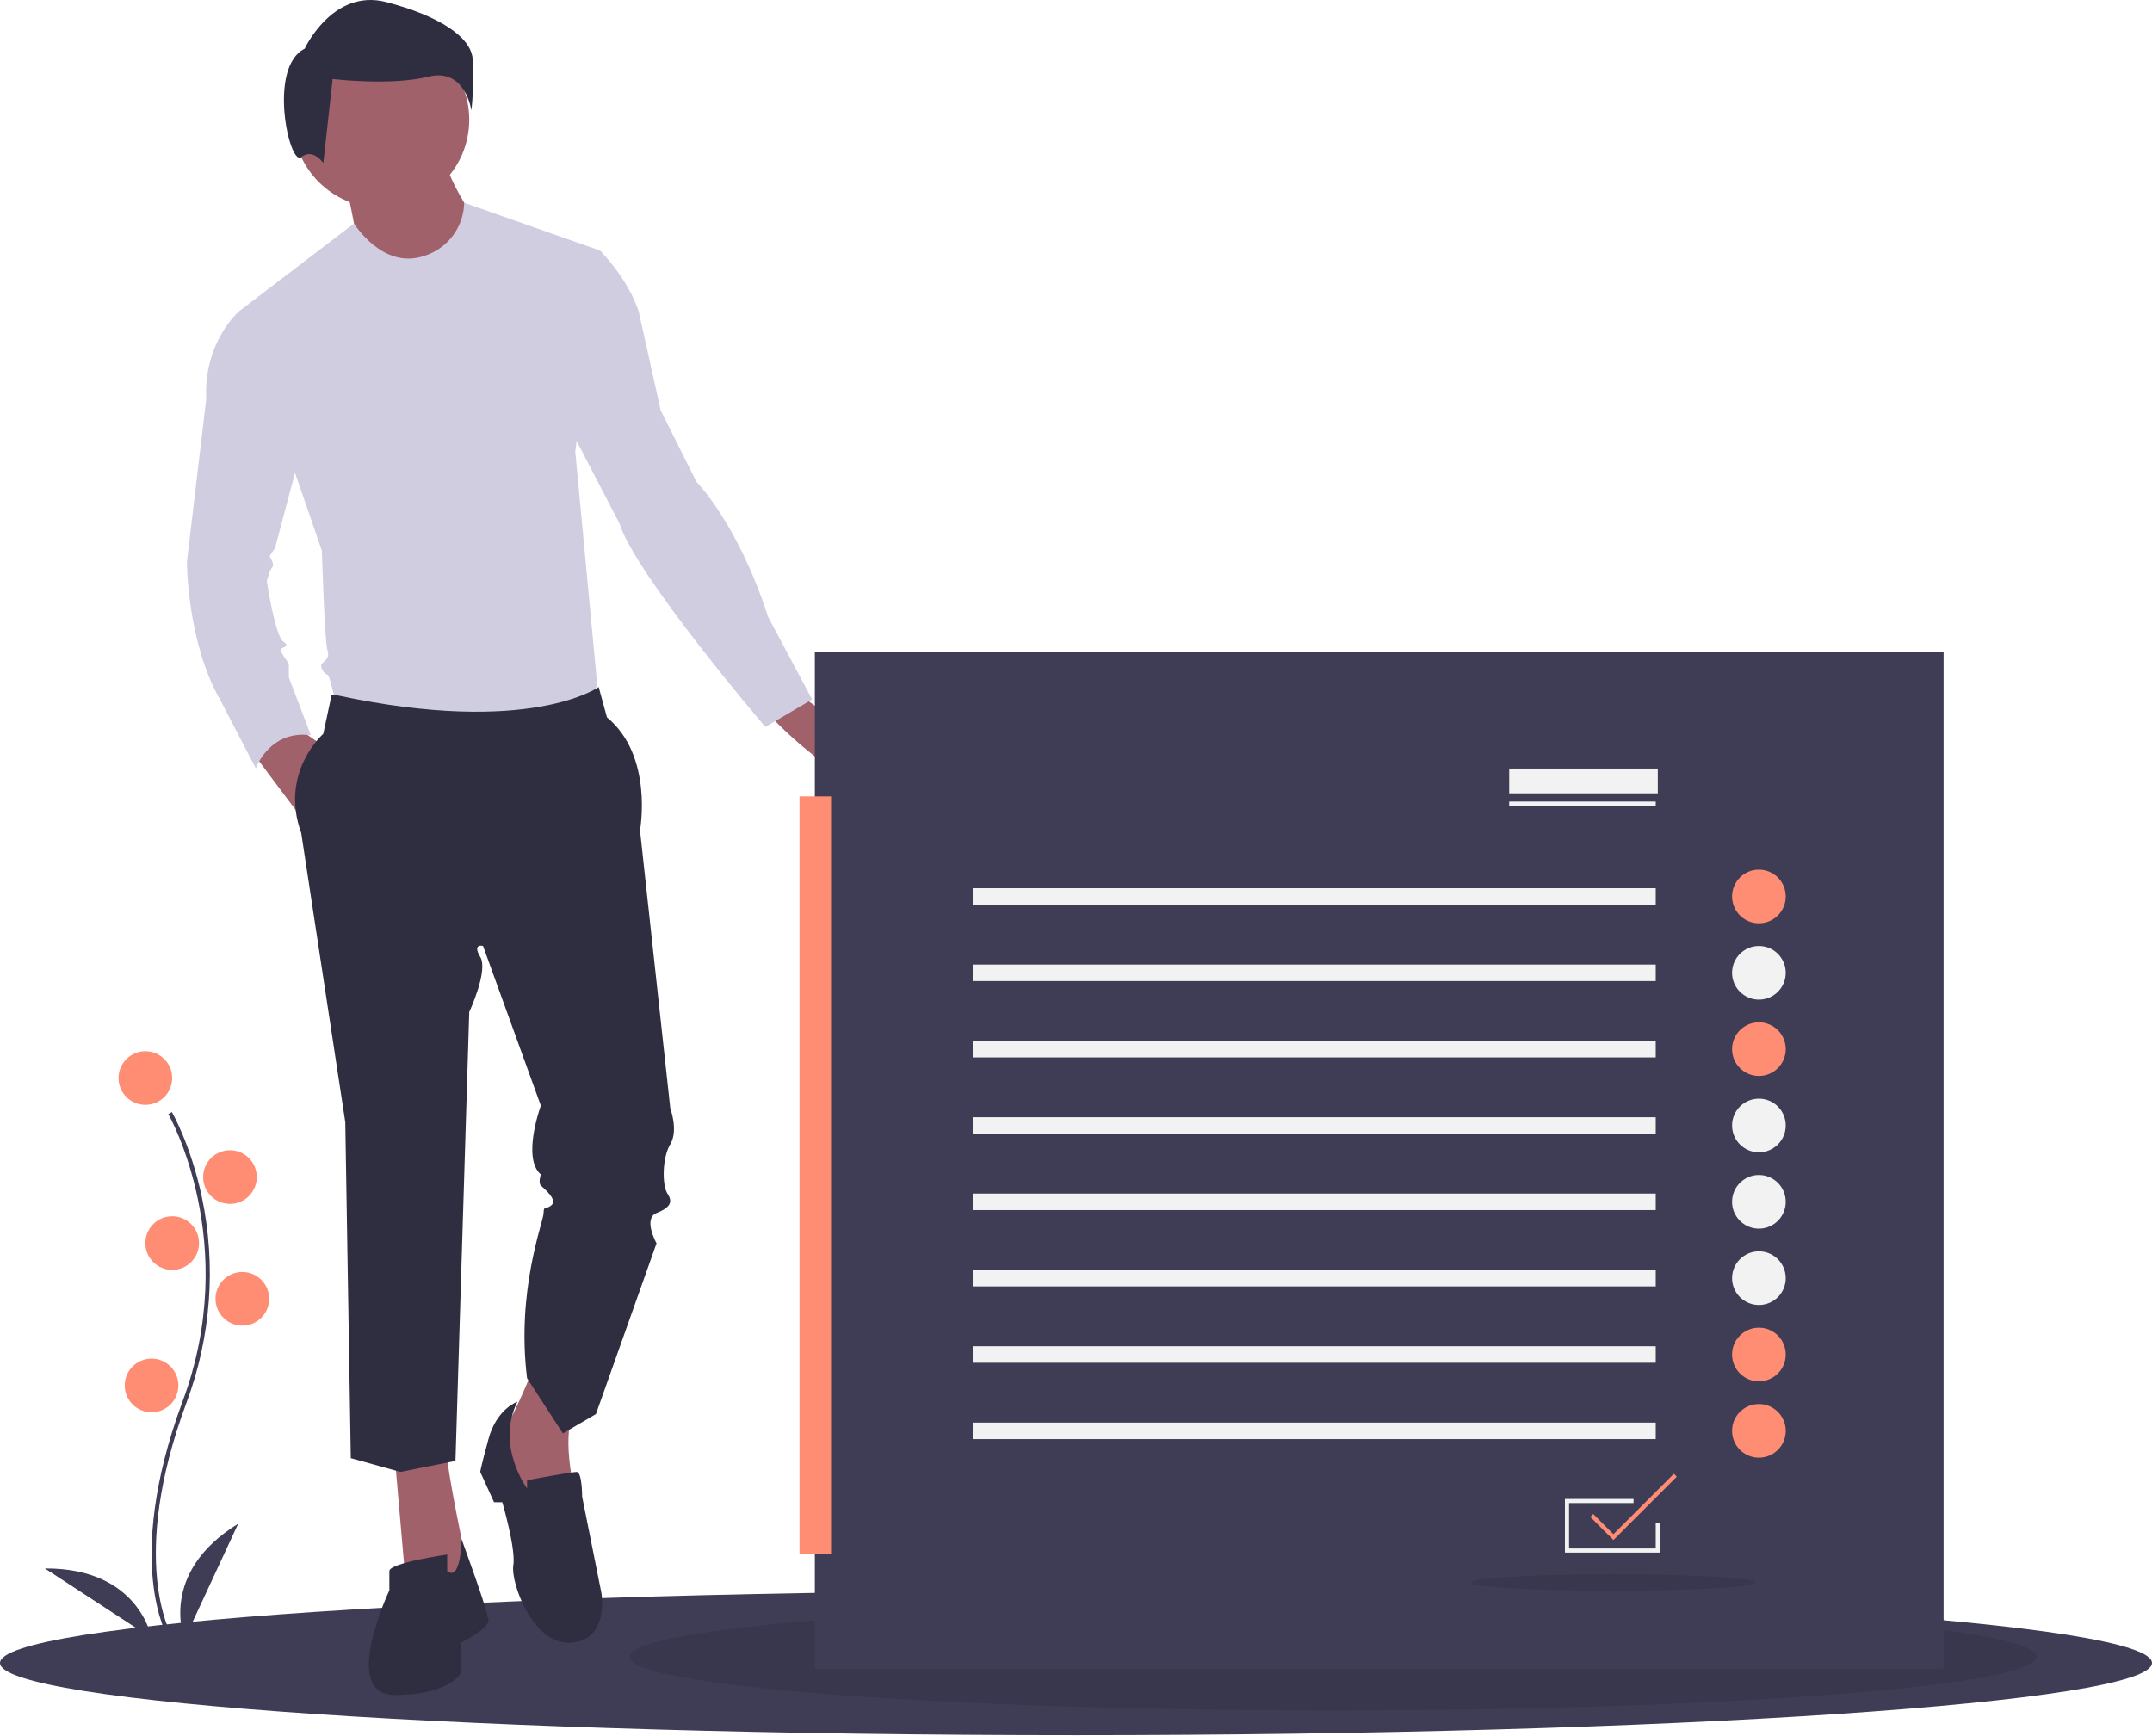
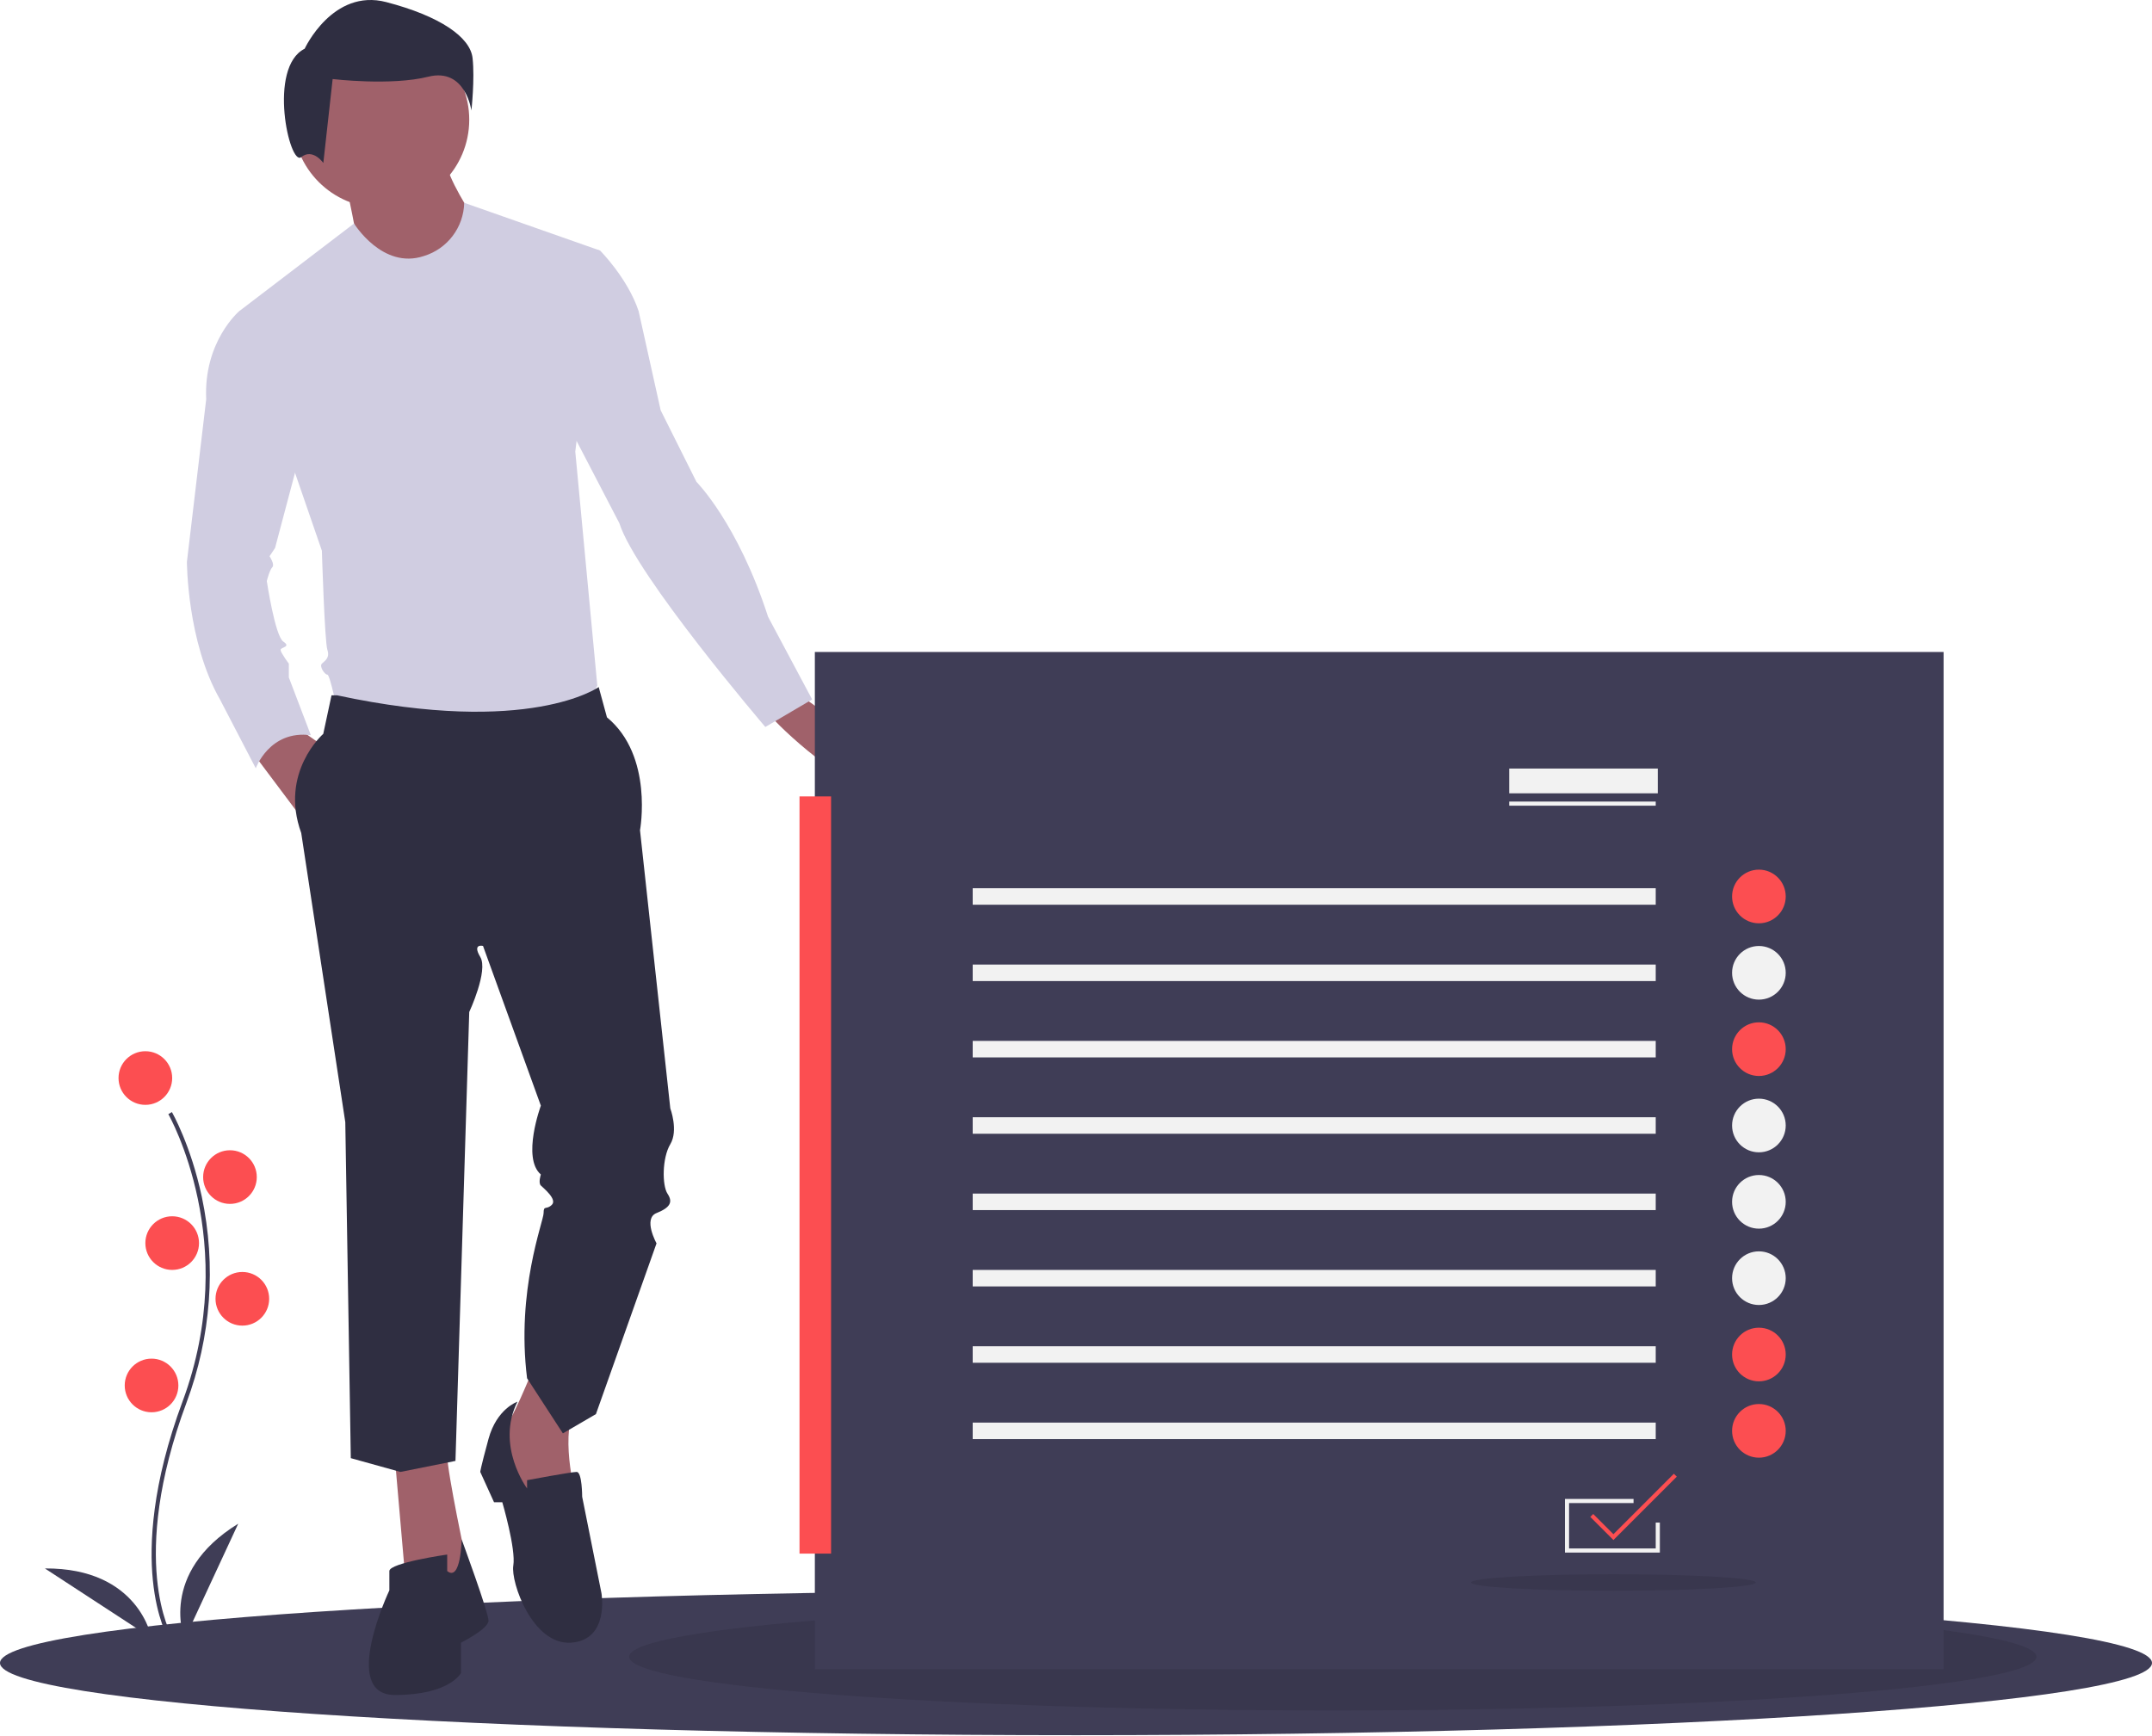
<svg xmlns="http://www.w3.org/2000/svg" id="b90bc34a-8998-4c8b-8538-dc1cb46cfa6d" data-name="Layer 1" width="1042.884" height="841" viewBox="0 0 1042.884 841">
  <ellipse cx="521.442" cy="806" rx="521.442" ry="35" fill="#3f3d56" />
  <ellipse cx="645.884" cy="803" rx="341" ry="26" opacity="0.1" />
  <path d="M269.917,736.233l5.339,61.4,24.026,5.339,5.339-16.017s-9.343-44.048-9.343-52.056Z" transform="translate(-78.55793 -29.5)" fill="#a0616a" />
  <path d="M336.656,693.52s-10.678,26.696-14.683,29.365,12.013,37.374,12.013,37.374l24.026-4.004s-8.009-28.03-1.335-44.048Z" transform="translate(-78.55793 -29.5)" fill="#a0616a" />
  <path d="M329.315,708.87s-10.011,3.337-14.015,18.02-4.004,16.017-4.004,16.017l6.674,14.683h4.004s6.674,22.691,5.339,30.7,9.343,38.709,28.03,37.374,14.683-24.026,14.683-24.026l-9.343-46.717s0-12.013-2.67-12.013-24.026,4.004-24.026,4.004v4.004S318.637,730.227,329.315,708.87Z" transform="translate(-78.55793 -29.5)" fill="#2f2e41" />
  <path d="M295.278,790.959v-8.009s-28.03,4.004-28.03,8.009v9.343s-24.026,50.722,2.67,50.722,32.035-10.678,32.035-10.678V825.664s13.348-6.674,13.348-10.678-13.025-39.377-13.025-39.377S301.952,796.298,295.278,790.959Z" transform="translate(-78.55793 -29.5)" fill="#2f2e41" />
  <circle cx="184.686" cy="58.03" r="42.713" fill="#a0616a" />
  <path d="M246.559,120.232s5.339,25.361,5.339,28.03,25.361,14.683,25.361,14.683l22.691-4.004,8.009-24.026s-13.348-20.022-13.348-28.03Z" transform="translate(-78.55793 -29.5)" fill="#a0616a" />
  <path d="M250.132,137.829s13.779,22.447,33.8,15.773a27.612,27.612,0,0,0,19.586-25.812l65.84,23.142-12.013,97.439,10.678,113.456L360.015,376.51H242.554s-4.004-20.022-5.339-20.022-4.004-4.004-2.67-5.339,4.004-2.67,2.67-6.674-2.67-48.052-2.67-48.052L194.502,180.298Z" transform="translate(-78.55793 -29.5)" fill="#d0cde1" />
  <path d="M199.174,391.86l24.026,32.035s4.004-33.37,9.343-34.704l-13.348-9.343Z" transform="translate(-78.55793 -29.5)" fill="#a0616a" />
  <path d="M466.13,366.499s36.039,22.691,32.035,37.374-45.383-25.361-45.383-26.696S466.13,366.499,466.13,366.499Z" transform="translate(-78.55793 -29.5)" fill="#a0616a" />
  <path d="M241.887,366.499h-2.67l-4.004,18.687s-21.356,18.687-10.678,48.052l21.356,140.152,2.67,162.843,24.026,6.674,26.696-5.339,6.674-217.569s9.343-20.022,5.339-26.696,1.335-5.339,1.335-5.339l28.03,77.417s-9.343,25.361,0,33.37c0,0-1.335,4.004,0,5.339s8.009,6.674,5.339,9.343-4.004,0-4.004,4.004-13.348,37.374-8.009,80.087l17.352,26.696,16.017-9.343,29.365-82.756s-6.674-12.013,0-14.683,8.009-5.339,5.339-9.343-2.67-17.352,1.335-24.026,0-17.352,0-17.352L388.713,431.904s6.674-36.039-16.017-54.726L368.691,362.495S335.322,386.521,241.887,366.499Z" transform="translate(-78.55793 -29.5)" fill="#2f2e41" />
  <path d="M226.203,53.118s13.561-29.383,39.554-22.602,40.684,16.952,41.814,27.122-.565,25.427-.565,25.427-2.825-20.907-20.907-16.386-46.334,1.13-46.334,1.13l-4.52,40.684s-5.085-7.346-10.736-2.825S208.121,62.159,226.203,53.118Z" transform="translate(-78.55793 -29.5)" fill="#2f2e41" />
  <path d="M214.524,180.298H194.502s-17.352,14.683-16.017,42.713l-9.343,78.752s0,38.709,16.017,66.739L202.511,401.871s6.674-18.687,26.696-16.017l-10.678-28.03v-6.674s-4.004-5.339-4.004-6.674,5.339-1.335,1.335-4.004-8.009-29.365-8.009-29.365,1.335-5.339,2.67-6.674-1.335-5.339-1.335-5.339l2.67-4.004,17.352-65.404Z" transform="translate(-78.55793 -29.5)" fill="#d0cde1" />
  <path d="M346.667,146.928l22.691,4.004s13.348,13.348,18.687,29.365l10.678,48.052,17.352,34.704s20.022,20.022,34.704,65.404l21.356,40.043-22.691,13.348s-62.735-73.413-70.743-98.774l-34.704-66.739Z" transform="translate(-78.55793 -29.5)" fill="#d0cde1" />
  <rect x="394.884" y="316" width="547" height="493" fill="#3f3d56" />
-   <rect x="387.456" y="386" width="15.294" height="367" fill="#ff8d73" />
+   <rect x="387.456" y="386" width="15.294" height="367" fill="#fc4e51" />
  <rect x="731.384" y="388.5" width="71" height="2" fill="#f2f2f2" />
  <rect x="731.384" y="372.5" width="72" height="12" fill="#f2f2f2" />
  <polygon points="804.384 752.5 758.384 752.5 758.384 726.5 791.634 726.5 791.634 728.5 760.384 728.5 760.384 750.5 802.384 750.5 802.384 737.965 804.384 737.965 804.384 752.5" fill="#f2f2f2" />
  <rect x="471.384" y="430.5" width="331" height="8" fill="#f2f2f2" />
  <rect x="471.384" y="467.5" width="331" height="8" fill="#f2f2f2" />
  <rect x="471.384" y="504.5" width="331" height="8" fill="#f2f2f2" />
  <rect x="471.384" y="541.5" width="331" height="8" fill="#f2f2f2" />
  <rect x="471.384" y="578.5" width="331" height="8" fill="#f2f2f2" />
  <rect x="471.384" y="615.5" width="331" height="8" fill="#f2f2f2" />
  <rect x="471.384" y="652.5" width="331" height="8" fill="#f2f2f2" />
  <rect x="471.384" y="689.5" width="331" height="8" fill="#f2f2f2" />
-   <circle cx="852.384" cy="434.5" r="13" fill="#ff8d73" />
+   <circle cx="852.384" cy="434.5" r="13" fill="#fc4e51" />
  <circle cx="852.384" cy="471.5" r="13" fill="#f2f2f2" />
-   <circle cx="852.384" cy="508.5" r="13" fill="#ff8d73" />
+   <circle cx="852.384" cy="508.5" r="13" fill="#fc4e51" />
  <circle cx="852.384" cy="545.5" r="13" fill="#f2f2f2" />
  <circle cx="852.384" cy="582.5" r="13" fill="#f2f2f2" />
  <circle cx="852.384" cy="619.5" r="13" fill="#f2f2f2" />
-   <circle cx="852.384" cy="656.5" r="13" fill="#ff8d73" />
-   <circle cx="852.384" cy="693.5" r="13" fill="#ff8d73" />
-   <polygon points="781.884 746.414 770.677 735.207 772.091 733.793 781.884 743.586 811.177 714.293 812.591 715.707 781.884 746.414" fill="#ff8d73" />
+   <circle cx="852.384" cy="656.5" r="13" fill="#fc4e51" />
+   <circle cx="852.384" cy="693.5" r="13" fill="#fc4e51" />
+   <polygon points="781.884 746.414 770.677 735.207 772.091 733.793 781.884 743.586 811.177 714.293 812.591 715.707 781.884 746.414" fill="#fc4e51" />
  <ellipse cx="781.884" cy="767" rx="69" ry="4" opacity="0.1" />
  <path d="M160.146,823.521c-.229-.375-5.641-9.41-7.517-28.172-1.721-17.213-.614-46.227,14.433-86.698,28.506-76.671-6.569-138.533-6.928-139.149l1.73-1.004c.091.156,9.142,15.929,14.488,41.044a179.061,179.061,0,0,1-7.416,99.807c-28.457,76.54-7.301,112.773-7.084,113.131Z" transform="translate(-78.55793 -29.5)" fill="#3f3d56" />
-   <circle cx="70.442" cy="522.5" r="13" fill="#ff8d73" />
-   <circle cx="111.442" cy="570.5" r="13" fill="#ff8d73" />
-   <circle cx="83.442" cy="602.5" r="13" fill="#ff8d73" />
-   <circle cx="117.442" cy="629.5" r="13" fill="#ff8d73" />
-   <circle cx="73.442" cy="671.5" r="13" fill="#ff8d73" />
+   <circle cx="70.442" cy="522.5" r="13" fill="#fc4e51" />
+   <circle cx="111.442" cy="570.5" r="13" fill="#fc4e51" />
+   <circle cx="83.442" cy="602.5" r="13" fill="#fc4e51" />
+   <circle cx="117.442" cy="629.5" r="13" fill="#fc4e51" />
+   <circle cx="73.442" cy="671.5" r="13" fill="#fc4e51" />
  <path d="M168,824s-13-32,26-56Z" transform="translate(-78.55793 -29.5)" fill="#3f3d56" />
  <path d="M152.012,823.42s-5.916-34.029-51.709-33.738Z" transform="translate(-78.55793 -29.5)" fill="#3f3d56" />
</svg>
